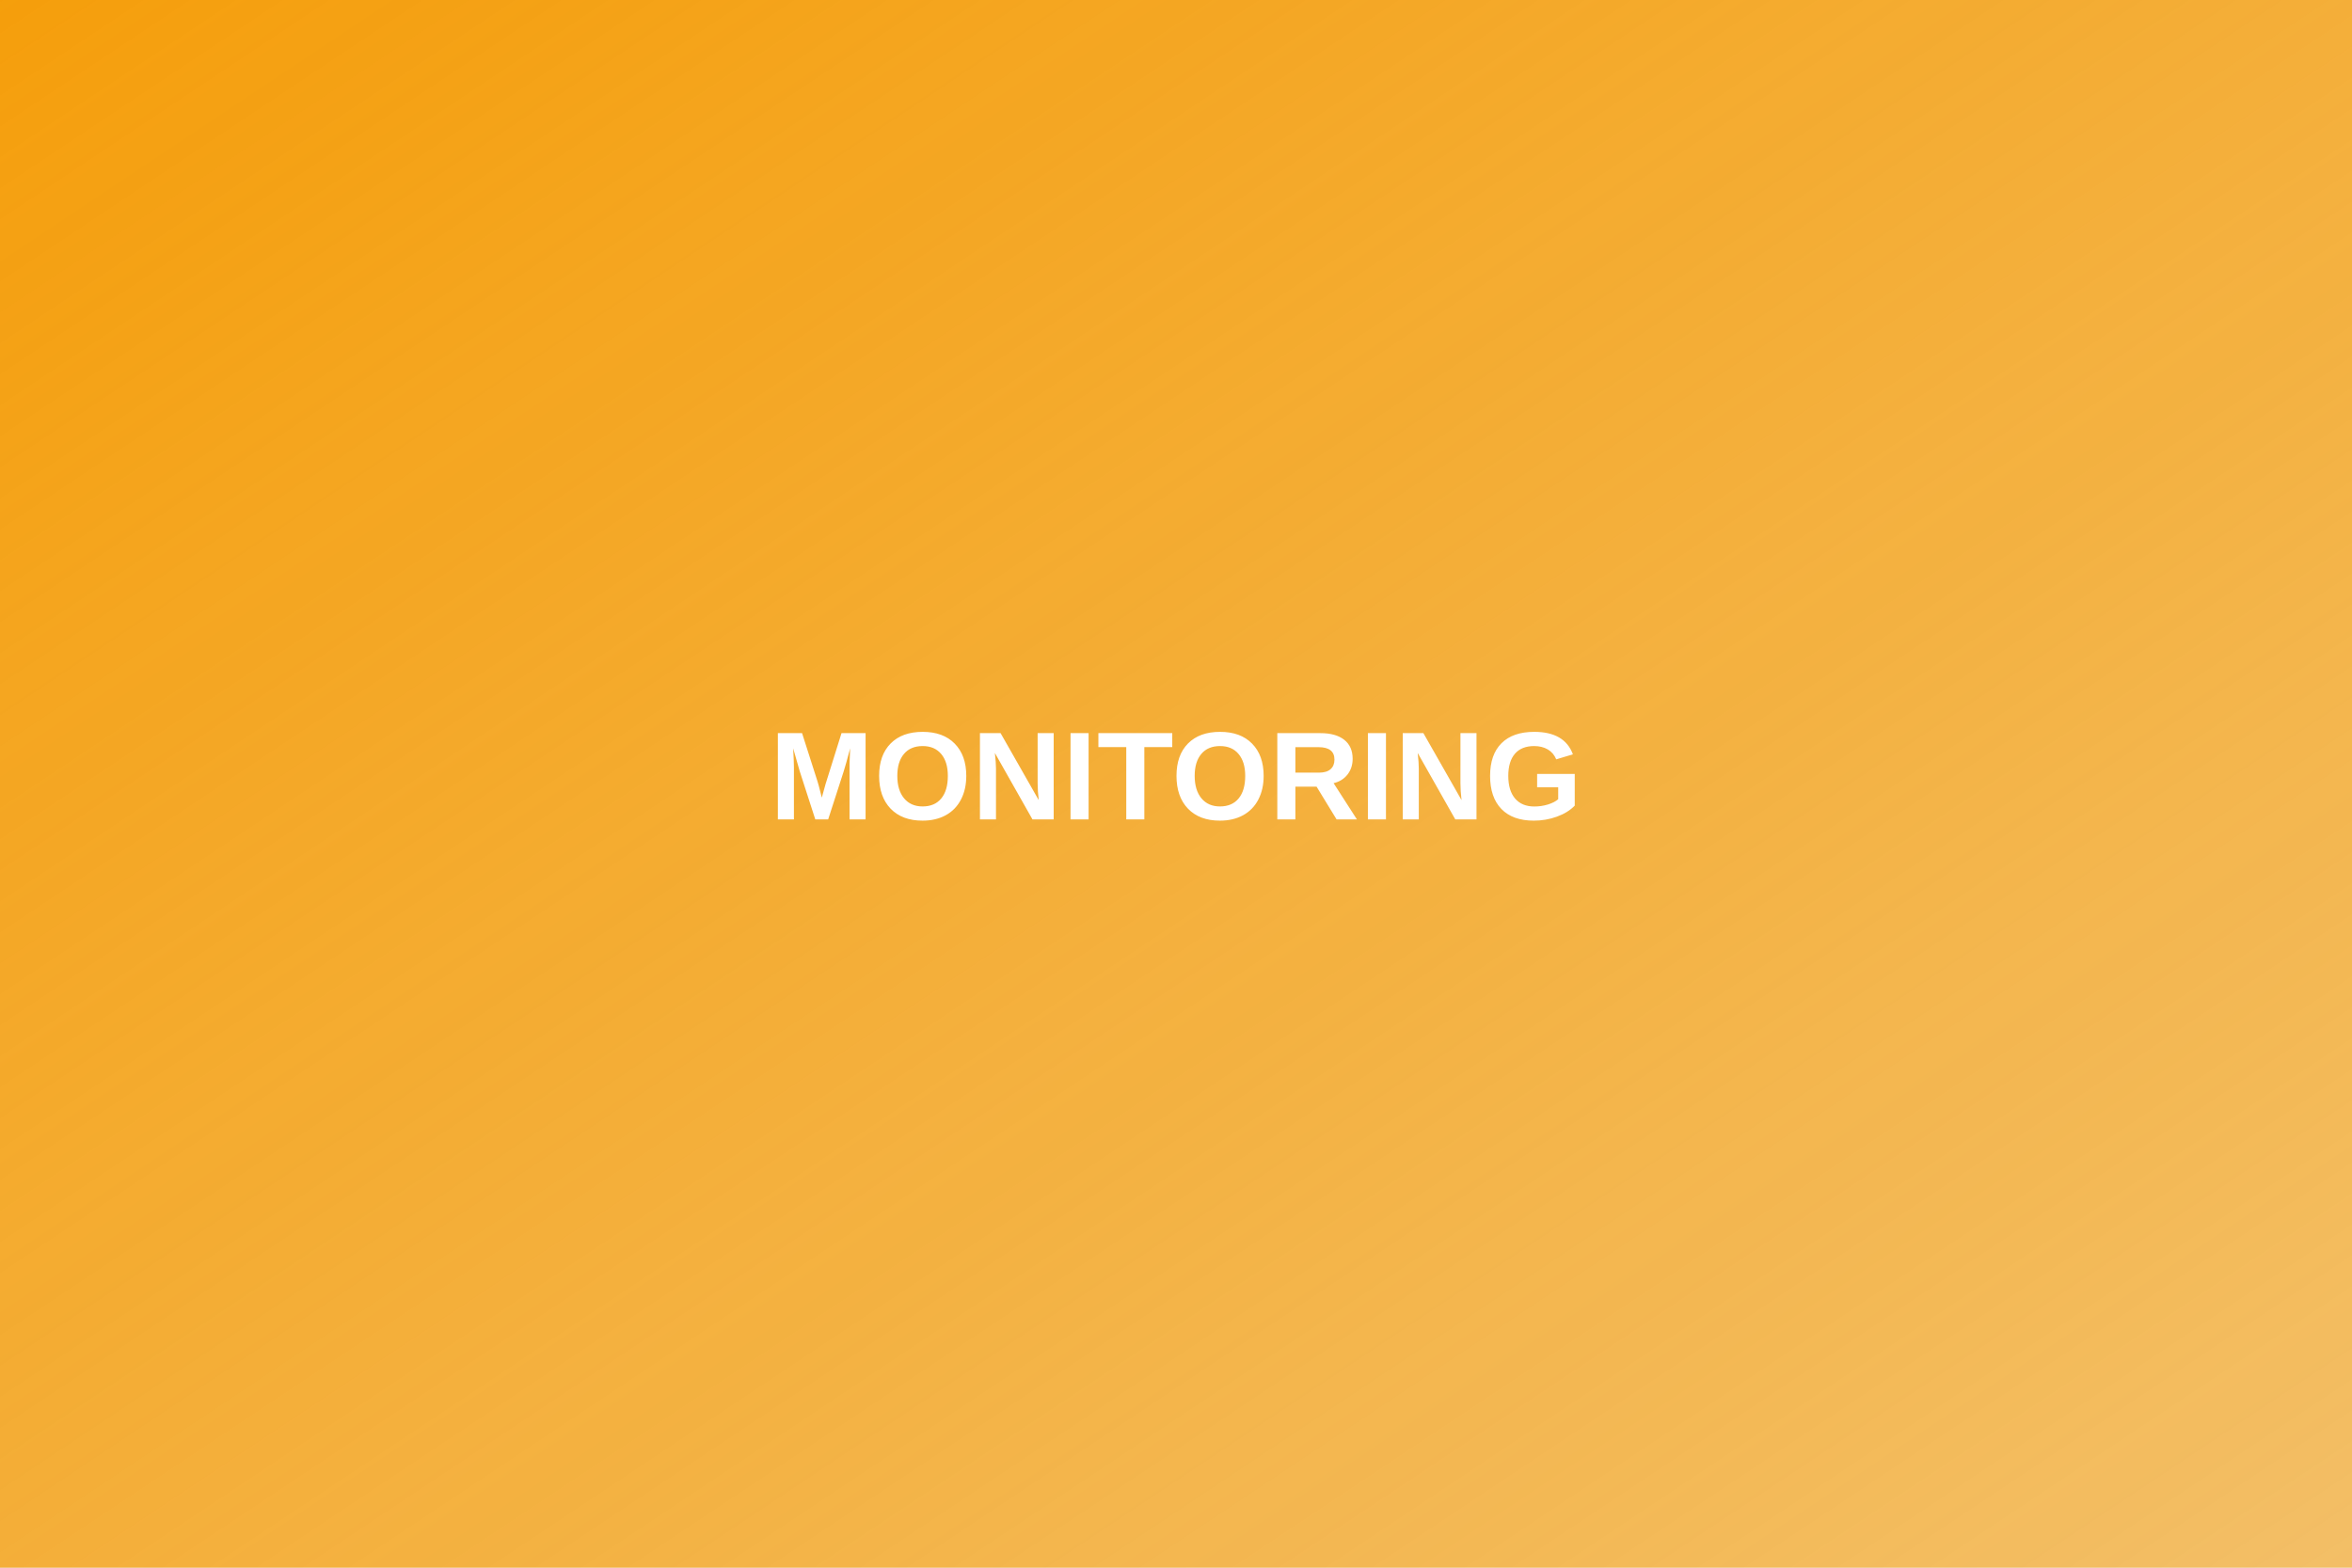
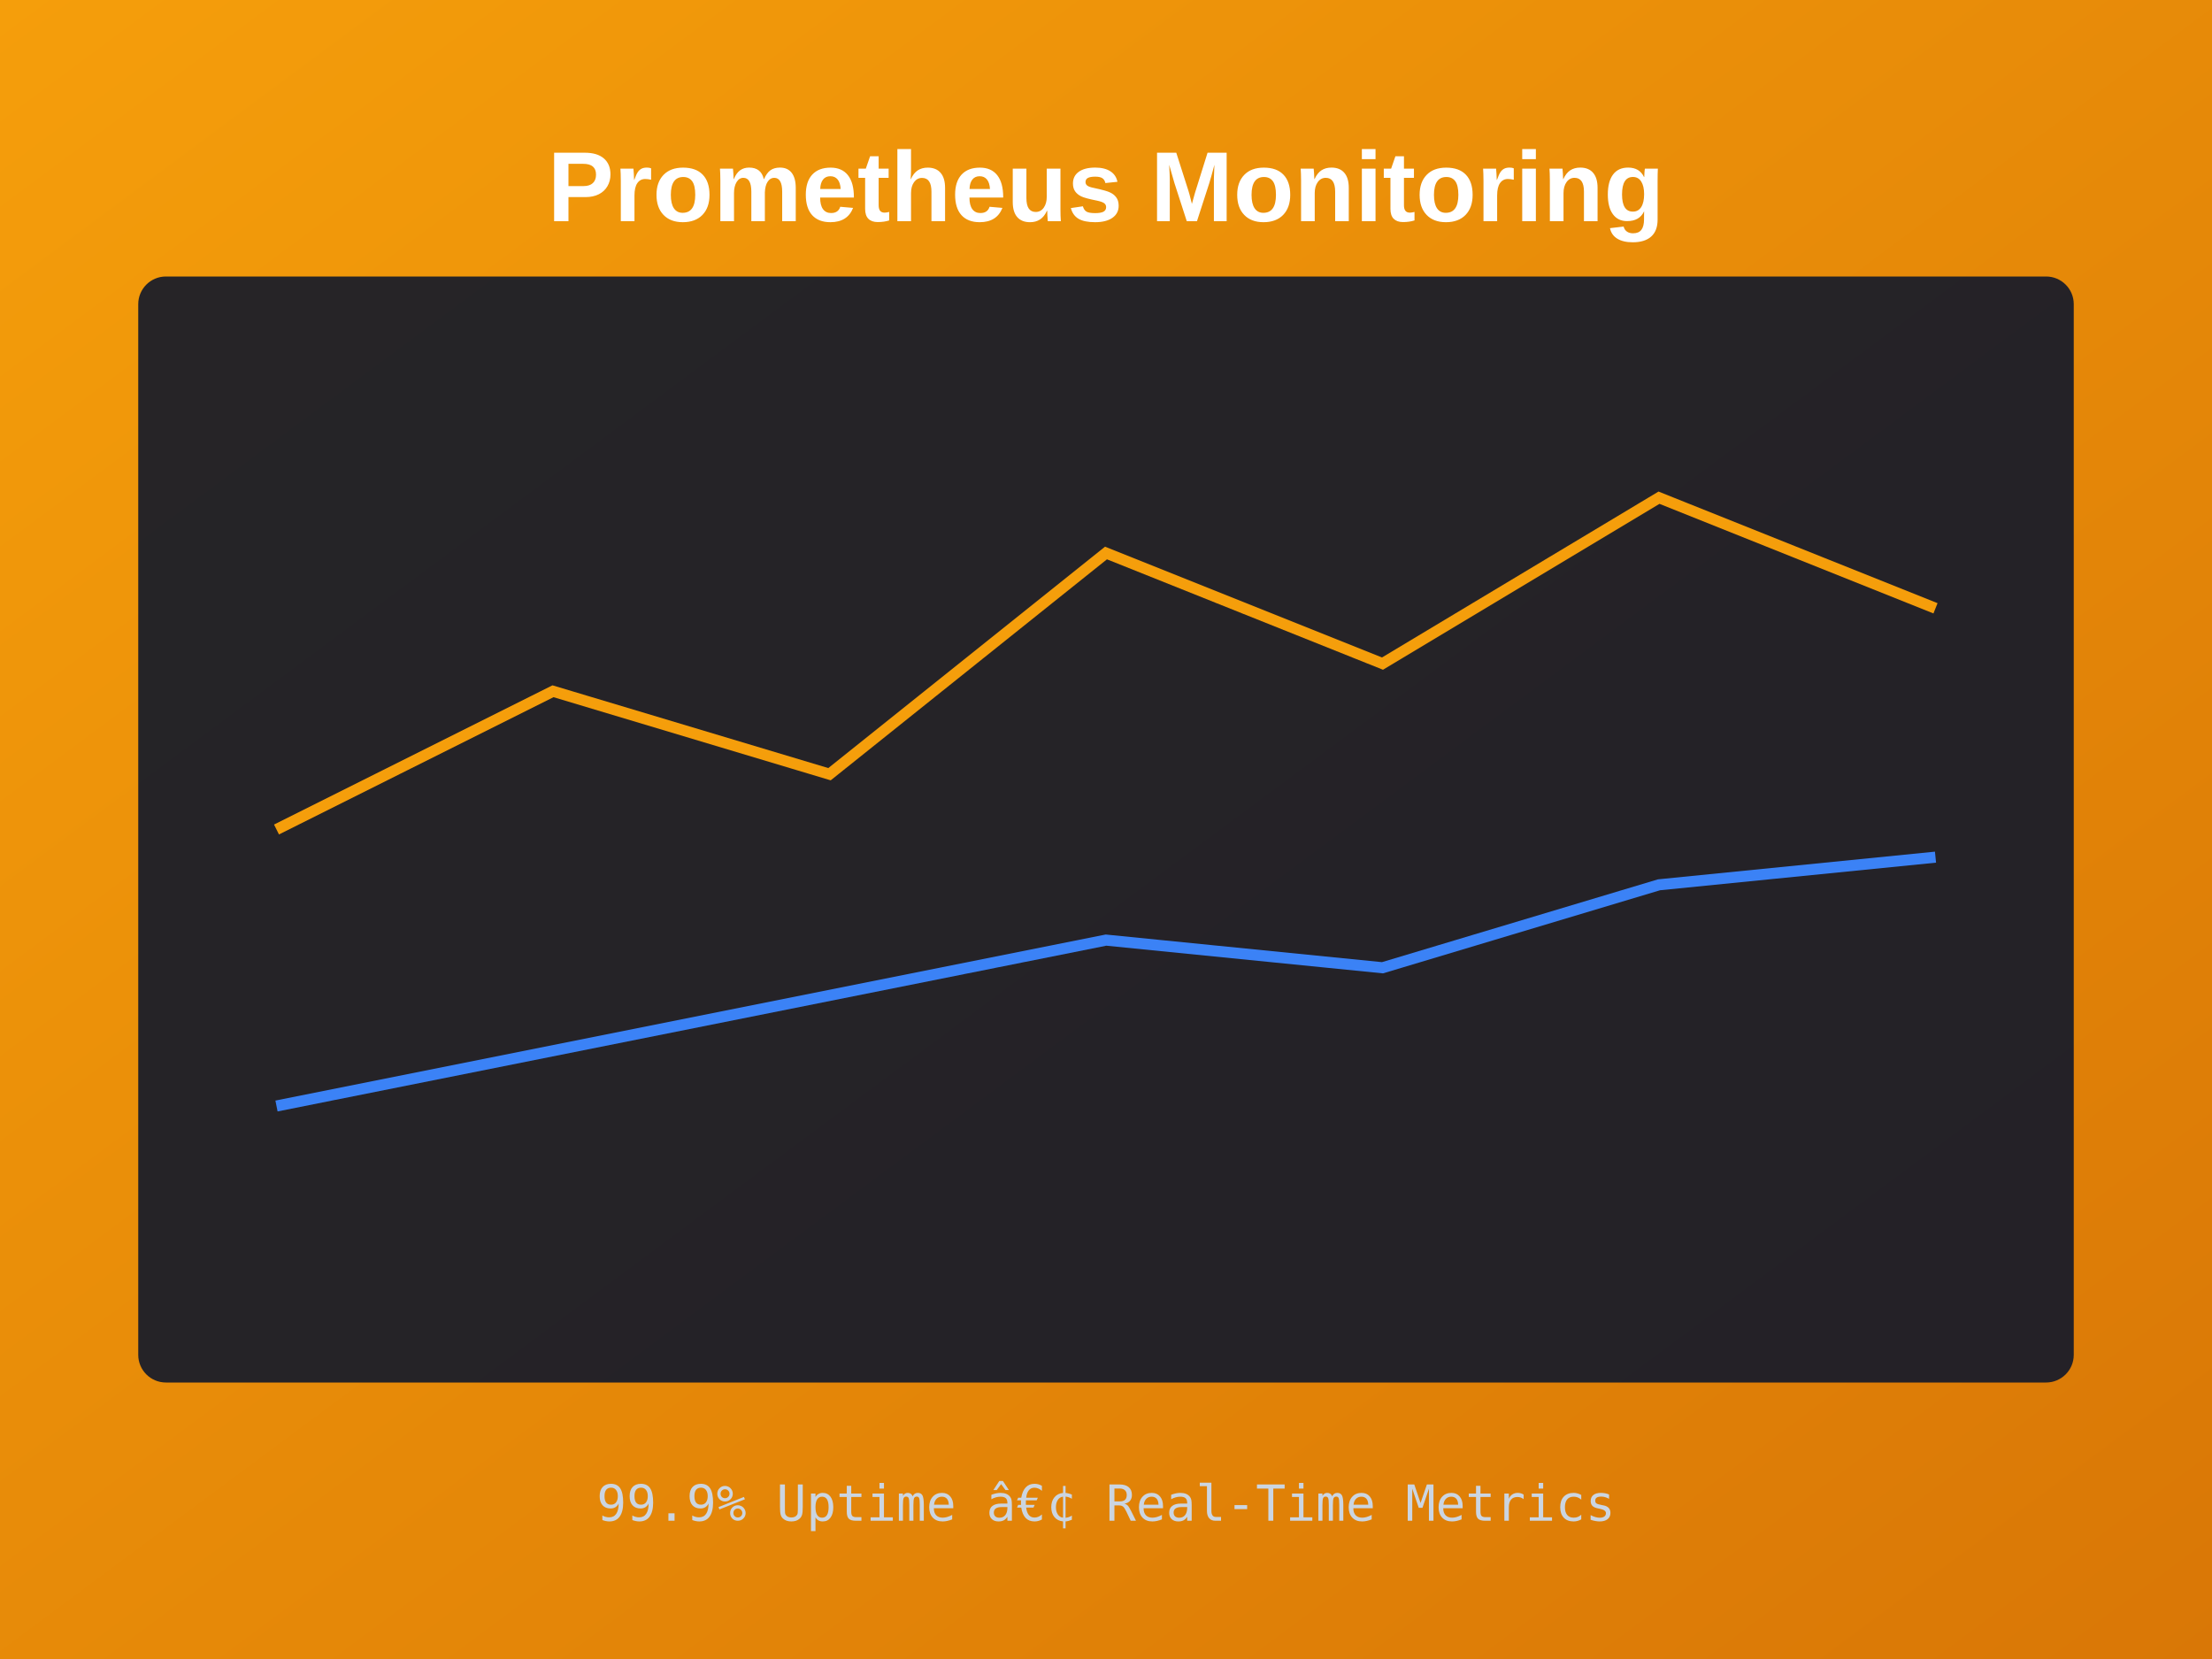
- <svg xmlns="http://www.w3.org/2000/svg" width="600" height="400">
+ <svg xmlns="http://www.w3.org/2000/svg" width="800" height="600">
  <defs>
-     <linearGradient id="grad3" x1="0%" y1="0%" x2="100%" y2="100%">
+     <linearGradient id="monitor-grad" x1="0%" y1="0%" x2="100%" y2="100%">
      <stop offset="0%" style="stop-color:#f59e0b;stop-opacity:1" />
-       <stop offset="100%" style="stop-color:#f59e0b;stop-opacity:0.6" />
+       <stop offset="100%" style="stop-color:#d97706;stop-opacity:1" />
    </linearGradient>
  </defs>
-   <rect width="600" height="400" fill="url(#grad3)" />
-   <text x="50%" y="50%" dominant-baseline="middle" text-anchor="middle" fill="white" font-size="32" font-family="Arial, sans-serif" font-weight="bold">MONITORING</text>
+   <rect width="800" height="600" fill="url(#monitor-grad)" />
+   <rect x="50" y="100" width="700" height="400" rx="10" fill="#0f172a" opacity="0.9" />
+   <text x="400" y="80" text-anchor="middle" fill="#ffffff" font-size="36" font-family="Arial, sans-serif" font-weight="bold">Prometheus Monitoring</text>
+   <polyline points="100,300 200,250 300,280 400,200 500,240 600,180 700,220" stroke="#f59e0b" stroke-width="4" fill="none" />
+   <polyline points="100,400 200,380 300,360 400,340 500,350 600,320 700,310" stroke="#3b82f6" stroke-width="4" fill="none" />
+   <text x="400" y="550" text-anchor="middle" fill="#cbd5e1" font-size="18" font-family="monospace">99.9% Uptime â€¢ Real-Time Metrics</text>
</svg>
